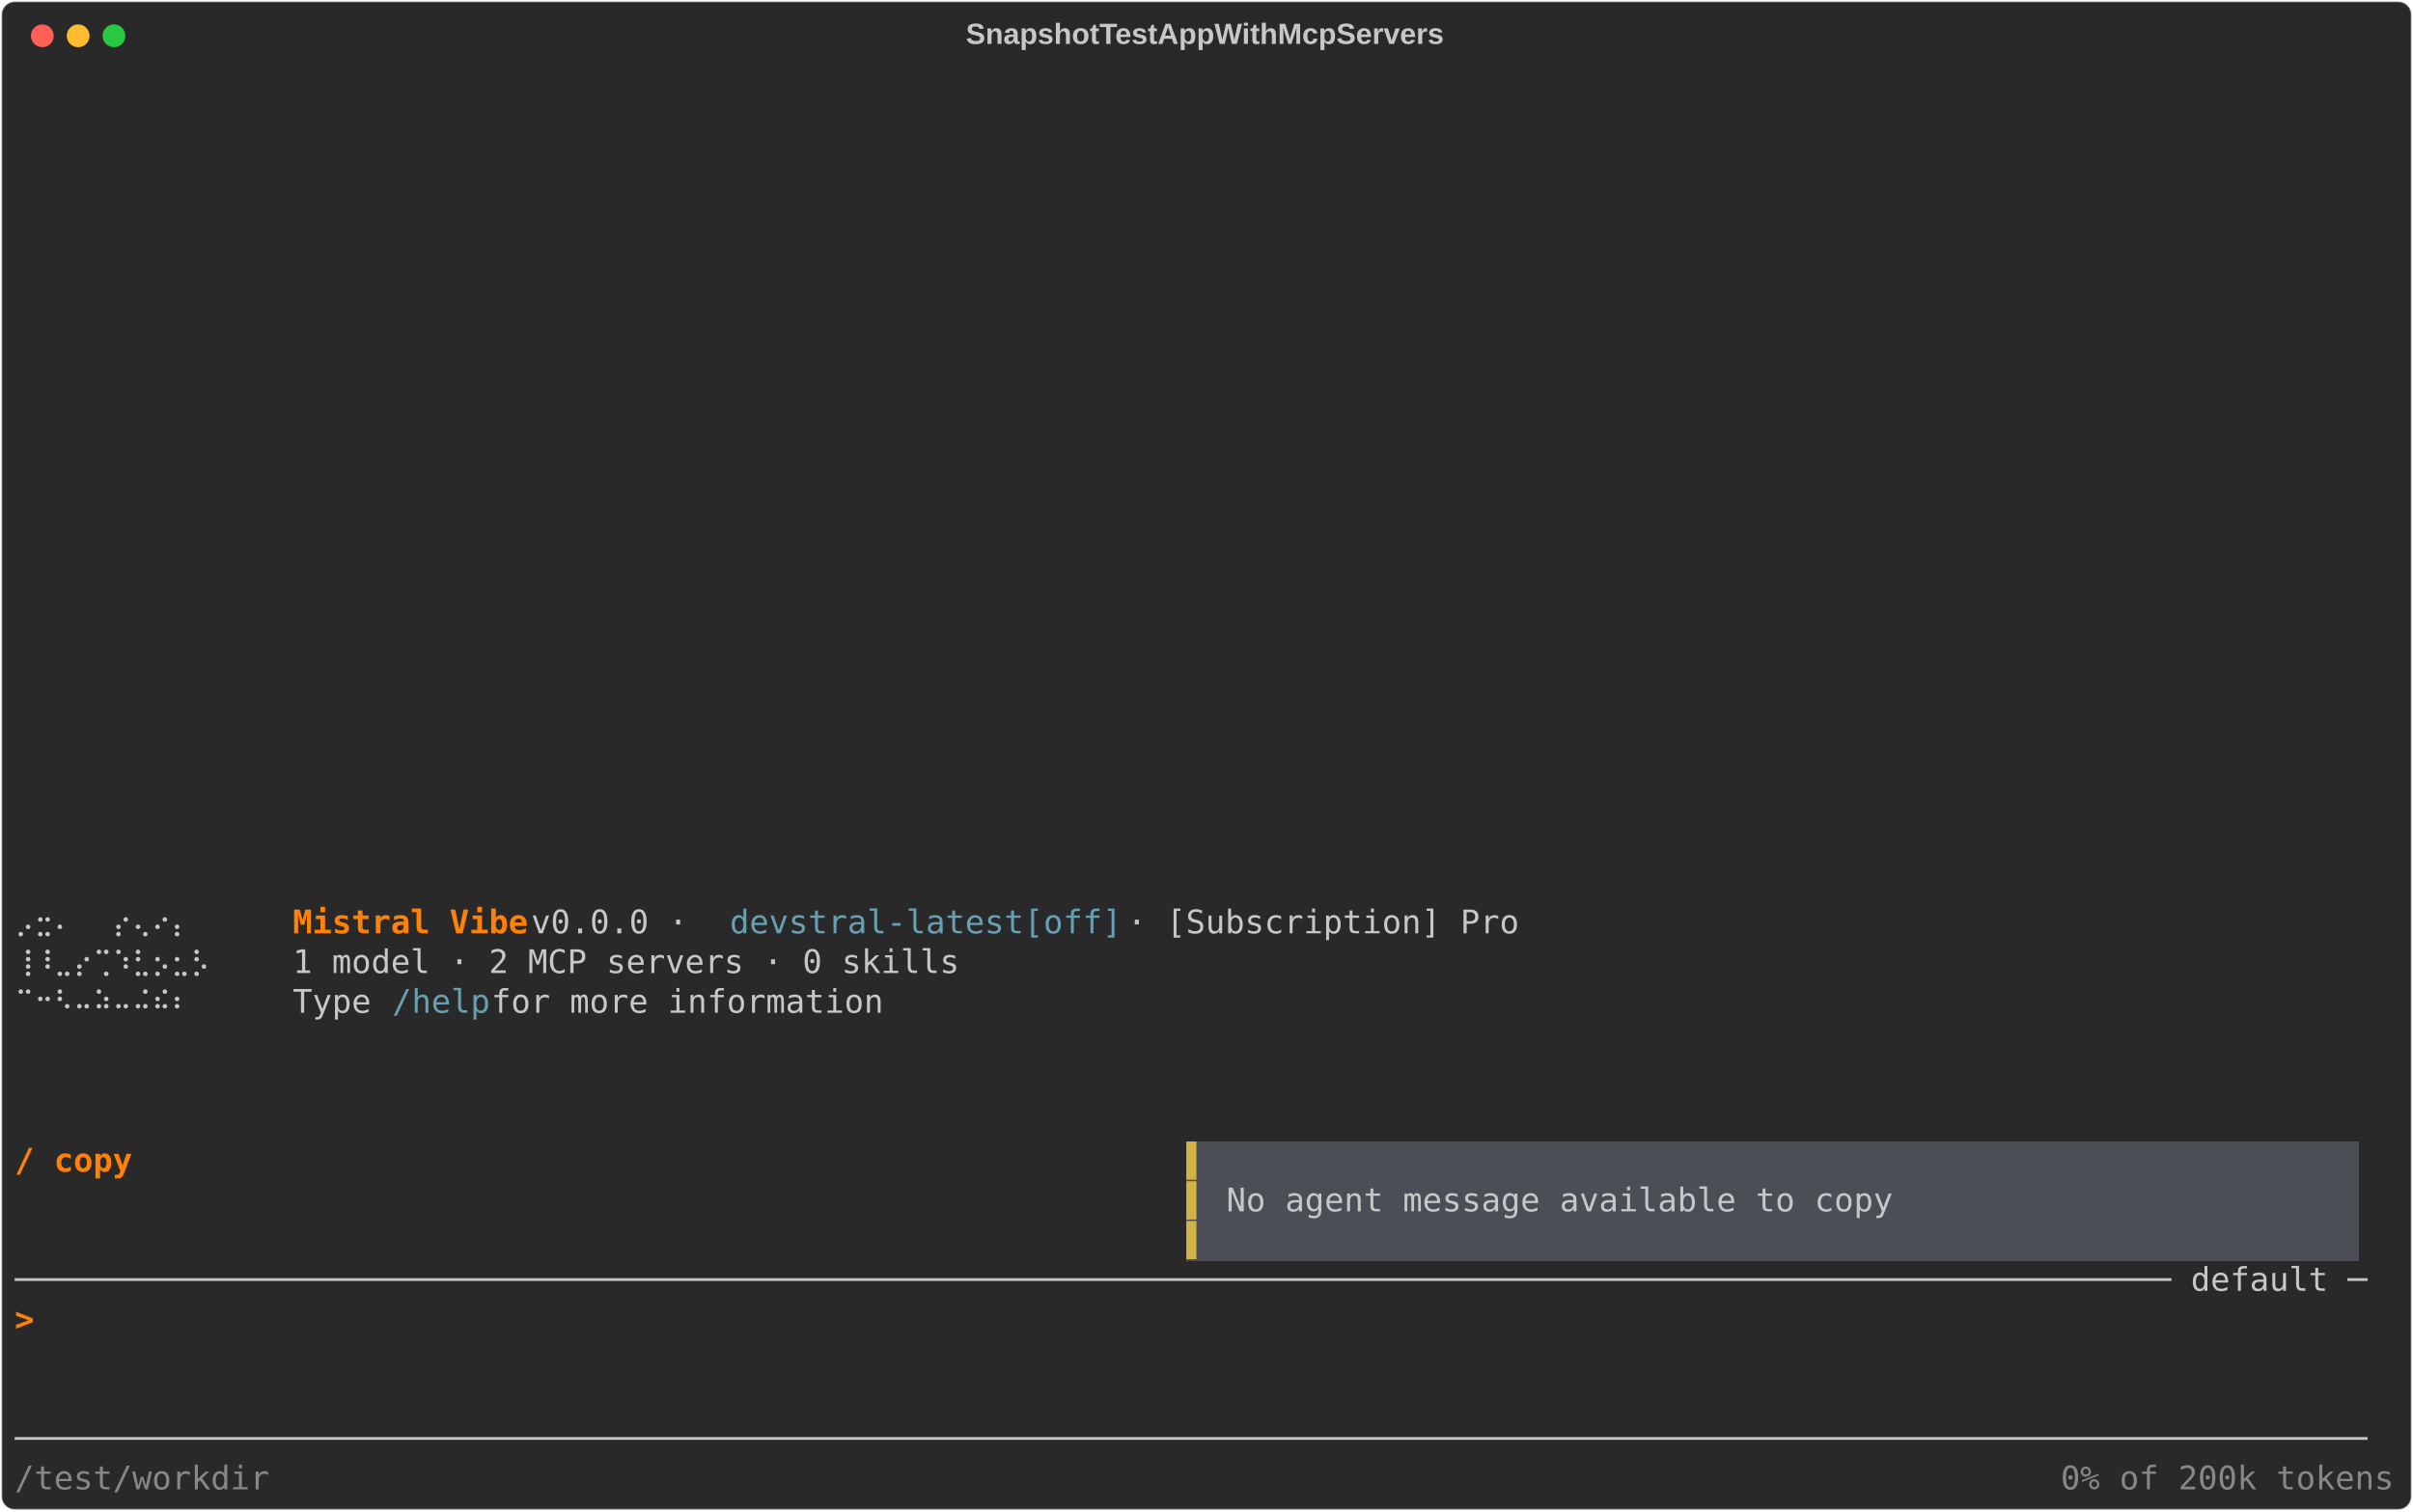
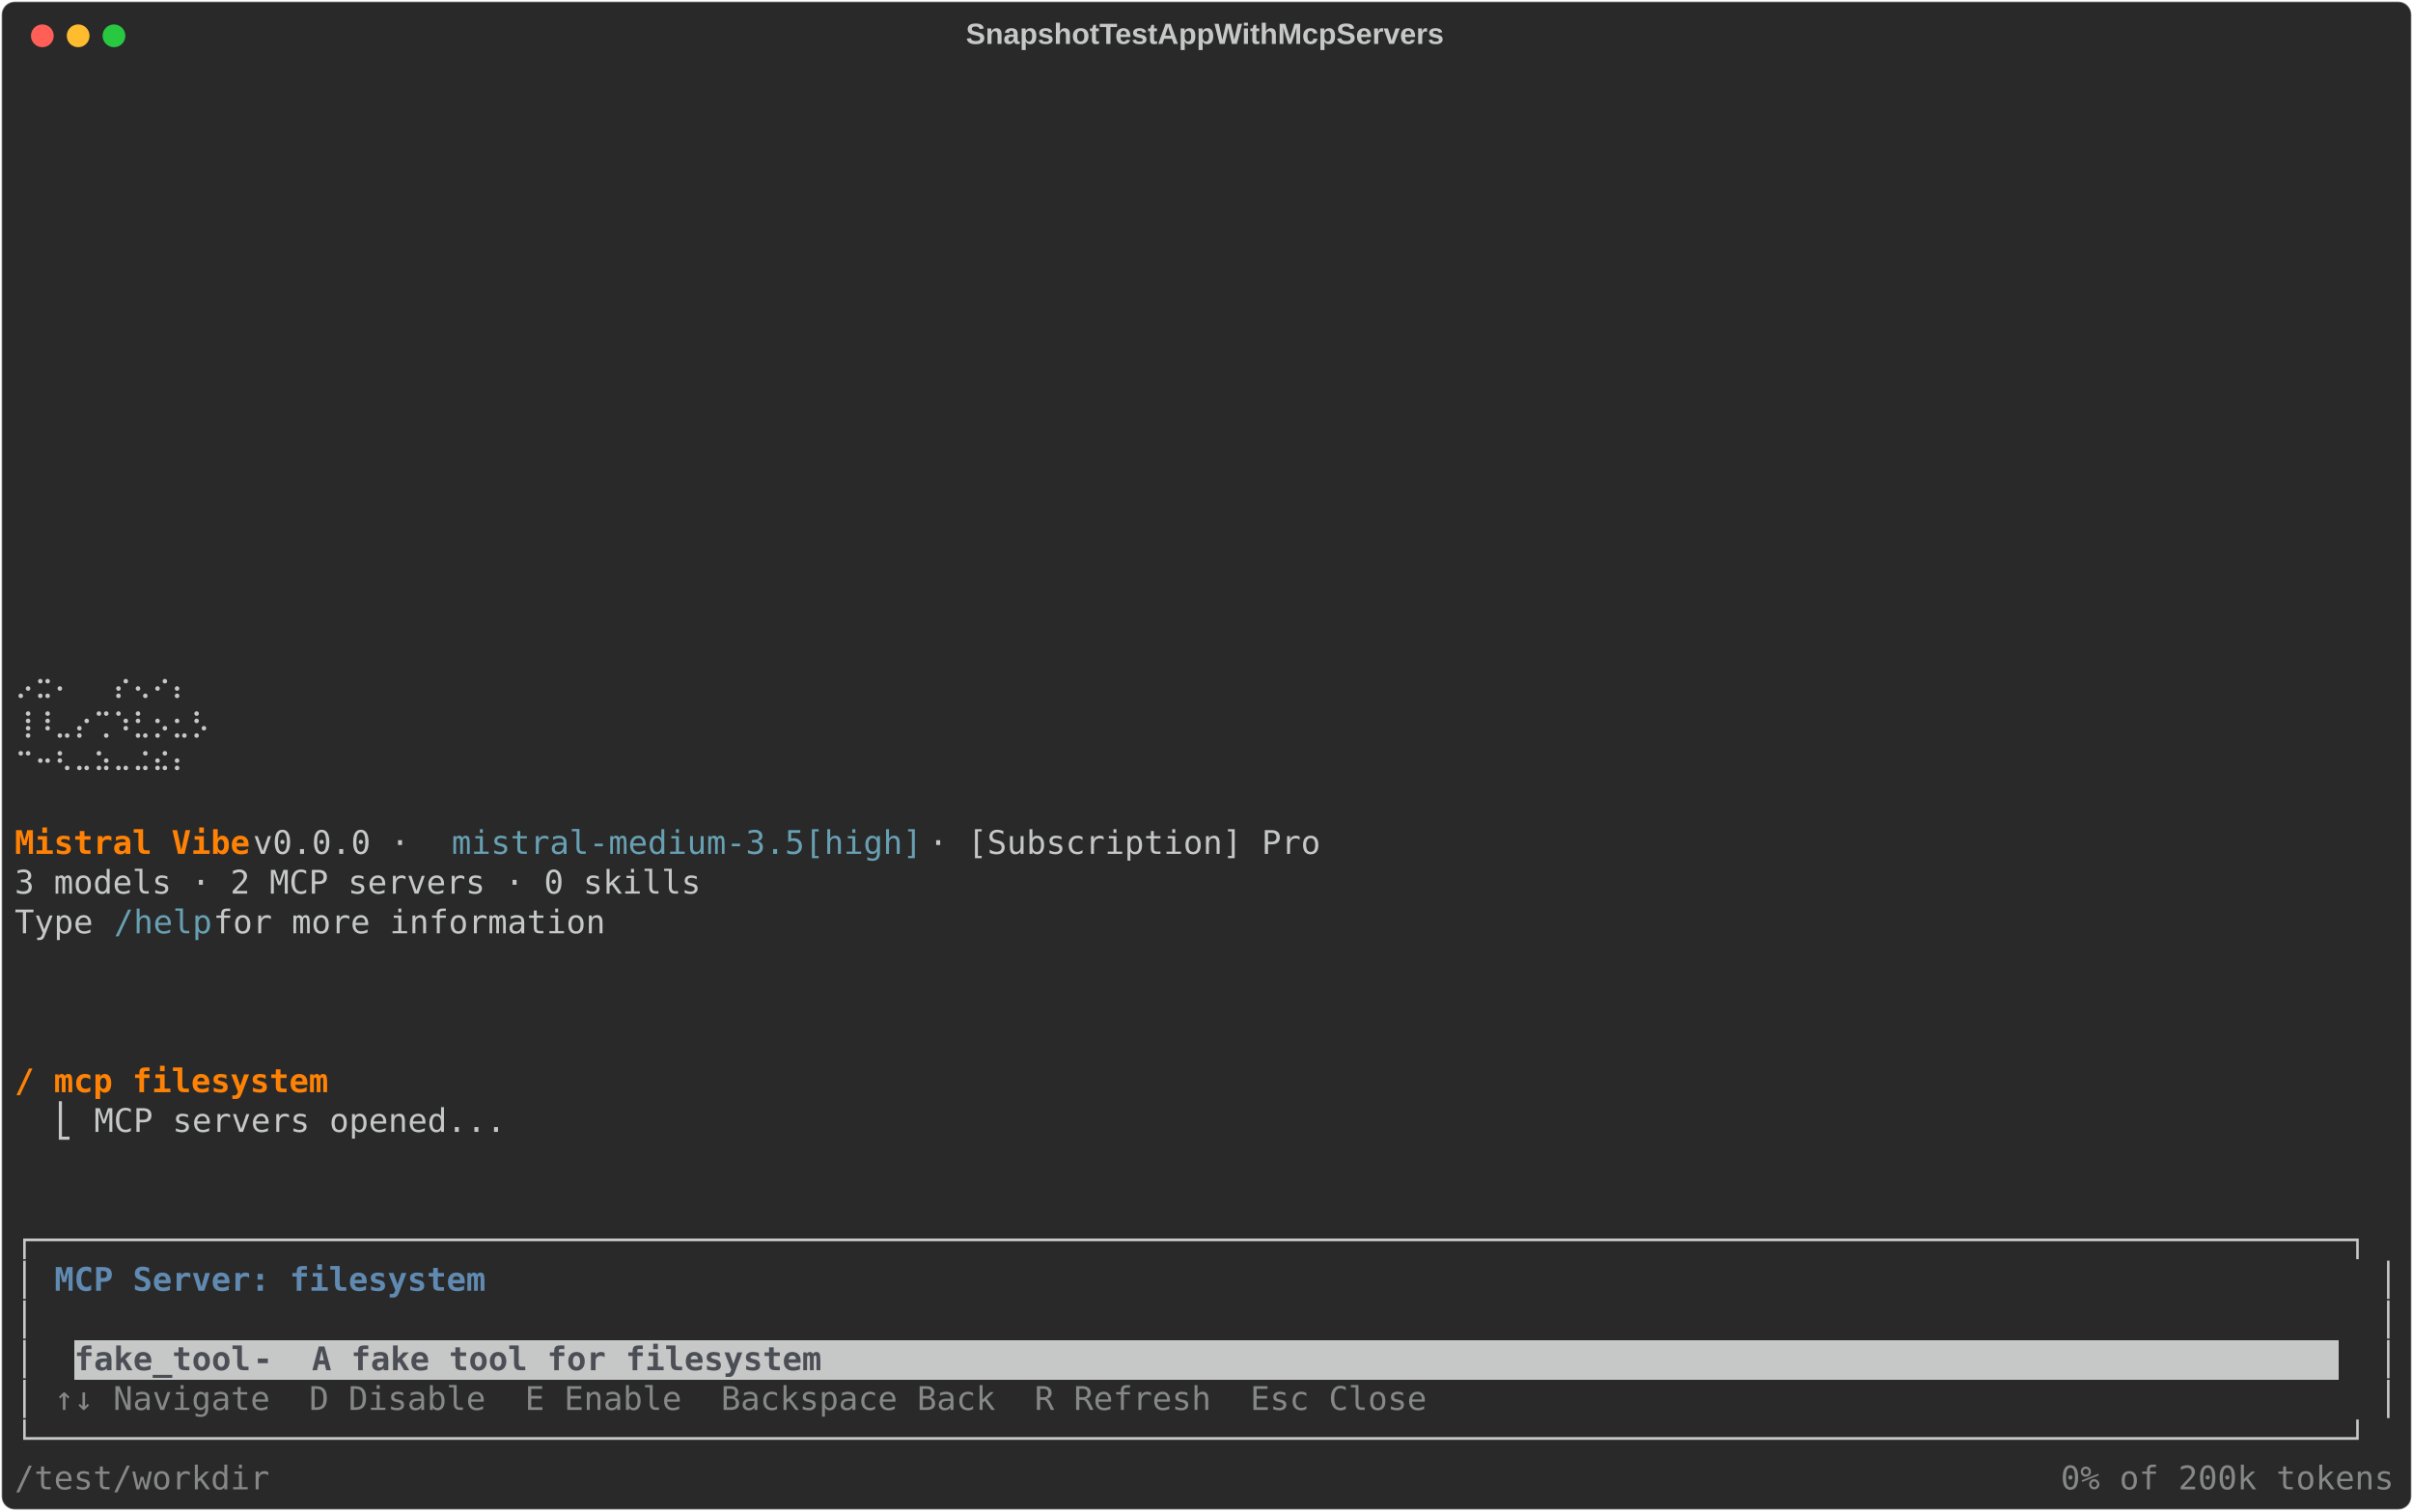
<svg xmlns="http://www.w3.org/2000/svg" class="rich-terminal" viewBox="0 0 1482 928.4">
  <style>

    @font-face {
        font-family: "Fira Code";
        src: local("FiraCode-Regular"),
                url("https://cdnjs.cloudflare.com/ajax/libs/firacode/6.2.0/woff2/FiraCode-Regular.woff2") format("woff2"),
                url("https://cdnjs.cloudflare.com/ajax/libs/firacode/6.2.0/woff/FiraCode-Regular.woff") format("woff");
        font-style: normal;
        font-weight: 400;
    }
    @font-face {
        font-family: "Fira Code";
        src: local("FiraCode-Bold"),
                url("https://cdnjs.cloudflare.com/ajax/libs/firacode/6.2.0/woff2/FiraCode-Bold.woff2") format("woff2"),
                url("https://cdnjs.cloudflare.com/ajax/libs/firacode/6.2.0/woff/FiraCode-Bold.woff") format("woff");
        font-style: bold;
        font-weight: 700;
    }

    .terminal-matrix {
        font-family: Fira Code, monospace;
        font-size: 20px;
        line-height: 24.4px;
        font-variant-east-asian: full-width;
    }

    .terminal-title {
        font-size: 18px;
        font-weight: bold;
        font-family: arial;
    }

    .terminal-r1 { fill: #c5c8c6 }
.terminal-r2 { fill: #ff8205;font-weight: bold }
.terminal-r3 { fill: #68a0b3 }
- .terminal-r4 { fill: #d0b344 }
- .terminal-r5 { fill: #868887 }
+ .terminal-r4 { fill: #608ab1;font-weight: bold }
+ .terminal-r5 { fill: #4b4e55;font-weight: bold }
+ .terminal-r6 { fill: #868887 }
    </style>
  <defs>
    <clipPath id="terminal-clip-terminal">
      <rect x="0" y="0" width="1463.0" height="877.4" />
    </clipPath>
    <clipPath id="terminal-line-0">
      <rect x="0" y="1.5" width="1464" height="24.65" />
    </clipPath>
    <clipPath id="terminal-line-1">
      <rect x="0" y="25.9" width="1464" height="24.65" />
    </clipPath>
    <clipPath id="terminal-line-2">
      <rect x="0" y="50.3" width="1464" height="24.65" />
    </clipPath>
    <clipPath id="terminal-line-3">
      <rect x="0" y="74.7" width="1464" height="24.65" />
    </clipPath>
    <clipPath id="terminal-line-4">
      <rect x="0" y="99.1" width="1464" height="24.65" />
    </clipPath>
    <clipPath id="terminal-line-5">
      <rect x="0" y="123.5" width="1464" height="24.65" />
    </clipPath>
    <clipPath id="terminal-line-6">
      <rect x="0" y="147.9" width="1464" height="24.65" />
    </clipPath>
    <clipPath id="terminal-line-7">
      <rect x="0" y="172.3" width="1464" height="24.65" />
    </clipPath>
    <clipPath id="terminal-line-8">
      <rect x="0" y="196.7" width="1464" height="24.65" />
    </clipPath>
    <clipPath id="terminal-line-9">
      <rect x="0" y="221.1" width="1464" height="24.65" />
    </clipPath>
    <clipPath id="terminal-line-10">
      <rect x="0" y="245.5" width="1464" height="24.65" />
    </clipPath>
    <clipPath id="terminal-line-11">
      <rect x="0" y="269.9" width="1464" height="24.65" />
    </clipPath>
    <clipPath id="terminal-line-12">
      <rect x="0" y="294.3" width="1464" height="24.65" />
    </clipPath>
    <clipPath id="terminal-line-13">
      <rect x="0" y="318.7" width="1464" height="24.65" />
    </clipPath>
    <clipPath id="terminal-line-14">
      <rect x="0" y="343.1" width="1464" height="24.65" />
    </clipPath>
    <clipPath id="terminal-line-15">
      <rect x="0" y="367.5" width="1464" height="24.65" />
    </clipPath>
    <clipPath id="terminal-line-16">
      <rect x="0" y="391.9" width="1464" height="24.65" />
    </clipPath>
    <clipPath id="terminal-line-17">
      <rect x="0" y="416.3" width="1464" height="24.65" />
    </clipPath>
    <clipPath id="terminal-line-18">
      <rect x="0" y="440.7" width="1464" height="24.65" />
    </clipPath>
    <clipPath id="terminal-line-19">
      <rect x="0" y="465.1" width="1464" height="24.65" />
    </clipPath>
    <clipPath id="terminal-line-20">
      <rect x="0" y="489.5" width="1464" height="24.65" />
    </clipPath>
    <clipPath id="terminal-line-21">
      <rect x="0" y="513.9" width="1464" height="24.65" />
    </clipPath>
    <clipPath id="terminal-line-22">
      <rect x="0" y="538.3" width="1464" height="24.65" />
    </clipPath>
    <clipPath id="terminal-line-23">
      <rect x="0" y="562.7" width="1464" height="24.65" />
    </clipPath>
    <clipPath id="terminal-line-24">
      <rect x="0" y="587.1" width="1464" height="24.65" />
    </clipPath>
    <clipPath id="terminal-line-25">
      <rect x="0" y="611.5" width="1464" height="24.65" />
    </clipPath>
    <clipPath id="terminal-line-26">
      <rect x="0" y="635.9" width="1464" height="24.65" />
    </clipPath>
    <clipPath id="terminal-line-27">
      <rect x="0" y="660.3" width="1464" height="24.65" />
    </clipPath>
    <clipPath id="terminal-line-28">
      <rect x="0" y="684.7" width="1464" height="24.65" />
    </clipPath>
    <clipPath id="terminal-line-29">
      <rect x="0" y="709.1" width="1464" height="24.65" />
    </clipPath>
    <clipPath id="terminal-line-30">
      <rect x="0" y="733.5" width="1464" height="24.65" />
    </clipPath>
    <clipPath id="terminal-line-31">
      <rect x="0" y="757.9" width="1464" height="24.65" />
    </clipPath>
    <clipPath id="terminal-line-32">
      <rect x="0" y="782.3" width="1464" height="24.65" />
    </clipPath>
    <clipPath id="terminal-line-33">
      <rect x="0" y="806.7" width="1464" height="24.65" />
    </clipPath>
    <clipPath id="terminal-line-34">
      <rect x="0" y="831.1" width="1464" height="24.65" />
    </clipPath>
  </defs>
  <rect fill="#292929" stroke="rgba(255,255,255,0.35)" stroke-width="1" x="1" y="1" width="1480" height="926.4" rx="8" />
  <text class="terminal-title" fill="#c5c8c6" text-anchor="middle" x="740" y="27">SnapshotTestAppWithMcpServers</text>
  <g transform="translate(26,22)">
    <circle cx="0" cy="0" r="7" fill="#ff5f57" />
    <circle cx="22" cy="0" r="7" fill="#febc2e" />
    <circle cx="44" cy="0" r="7" fill="#28c840" />
  </g>
  <g transform="translate(9, 41)" clip-path="url(#terminal-clip-terminal)">
-     <rect fill="#4b4e55" x="719.8" y="660.3" width="12.2" height="24.65" shape-rendering="crispEdges" />
-     <rect fill="#4b4e55" x="732" y="660.3" width="707.6" height="24.65" shape-rendering="crispEdges" />
-     <rect fill="#4b4e55" x="719.8" y="684.7" width="12.2" height="24.65" shape-rendering="crispEdges" />
-     <rect fill="#4b4e55" x="732" y="684.7" width="12.2" height="24.65" shape-rendering="crispEdges" />
-     <rect fill="#4b4e55" x="744.2" y="684.7" width="414.8" height="24.65" shape-rendering="crispEdges" />
-     <rect fill="#4b4e55" x="1159" y="684.7" width="280.6" height="24.65" shape-rendering="crispEdges" />
-     <rect fill="#4b4e55" x="719.8" y="709.1" width="12.2" height="24.65" shape-rendering="crispEdges" />
-     <rect fill="#4b4e55" x="732" y="709.1" width="707.6" height="24.65" shape-rendering="crispEdges" />
+     <rect fill="#c5c8c6" x="36.6" y="782.3" width="109.8" height="24.65" shape-rendering="crispEdges" />
+     <rect fill="#c5c8c6" x="146.4" y="782.3" width="378.2" height="24.65" shape-rendering="crispEdges" />
+     <rect fill="#c5c8c6" x="524.6" y="782.3" width="902.8" height="24.65" shape-rendering="crispEdges" />
    <g class="terminal-matrix">
      <text class="terminal-r1" x="1464" y="20" textLength="12.2" clip-path="url(#terminal-line-0)">
</text>
      <text class="terminal-r1" x="1464" y="44.4" textLength="12.2" clip-path="url(#terminal-line-1)">
</text>
      <text class="terminal-r1" x="1464" y="68.8" textLength="12.2" clip-path="url(#terminal-line-2)">
</text>
      <text class="terminal-r1" x="1464" y="93.2" textLength="12.2" clip-path="url(#terminal-line-3)">
</text>
      <text class="terminal-r1" x="1464" y="117.6" textLength="12.2" clip-path="url(#terminal-line-4)">
</text>
      <text class="terminal-r1" x="1464" y="142" textLength="12.2" clip-path="url(#terminal-line-5)">
</text>
      <text class="terminal-r1" x="1464" y="166.4" textLength="12.2" clip-path="url(#terminal-line-6)">
</text>
      <text class="terminal-r1" x="1464" y="190.8" textLength="12.2" clip-path="url(#terminal-line-7)">
</text>
      <text class="terminal-r1" x="1464" y="215.2" textLength="12.2" clip-path="url(#terminal-line-8)">
</text>
      <text class="terminal-r1" x="1464" y="239.6" textLength="12.2" clip-path="url(#terminal-line-9)">
</text>
      <text class="terminal-r1" x="1464" y="264" textLength="12.2" clip-path="url(#terminal-line-10)">
</text>
      <text class="terminal-r1" x="1464" y="288.4" textLength="12.2" clip-path="url(#terminal-line-11)">
</text>
      <text class="terminal-r1" x="1464" y="312.8" textLength="12.2" clip-path="url(#terminal-line-12)">
</text>
      <text class="terminal-r1" x="1464" y="337.2" textLength="12.2" clip-path="url(#terminal-line-13)">
</text>
      <text class="terminal-r1" x="1464" y="361.6" textLength="12.2" clip-path="url(#terminal-line-14)">
</text>
+       <text class="terminal-r1" x="0" y="386" textLength="134.2" clip-path="url(#terminal-line-15)">  ⡠⣒⠄  ⡔⢄⠔⡄</text>
      <text class="terminal-r1" x="1464" y="386" textLength="12.2" clip-path="url(#terminal-line-15)">
</text>
+       <text class="terminal-r1" x="0" y="410.4" textLength="134.2" clip-path="url(#terminal-line-16)"> ⢸⠸⣀⡔⢉⠱⣃⡢⣂⡣</text>
      <text class="terminal-r1" x="1464" y="410.4" textLength="12.2" clip-path="url(#terminal-line-16)">
</text>
+       <text class="terminal-r1" x="0" y="434.8" textLength="134.2" clip-path="url(#terminal-line-17)">  ⠉⠒⠣⠤⠵⠤⠬⠮⠆</text>
      <text class="terminal-r1" x="1464" y="434.8" textLength="12.2" clip-path="url(#terminal-line-17)">
</text>
      <text class="terminal-r1" x="1464" y="459.2" textLength="12.2" clip-path="url(#terminal-line-18)">
</text>
+       <text class="terminal-r2" x="0" y="483.6" textLength="146.4" clip-path="url(#terminal-line-19)">Mistral Vibe</text>
+       <text class="terminal-r1" x="146.4" y="483.6" textLength="122" clip-path="url(#terminal-line-19)"> v0.0.0 · </text>
+       <text class="terminal-r3" x="268.4" y="483.6" textLength="292.8" clip-path="url(#terminal-line-19)">mistral-medium-3.5[high]</text>
+       <text class="terminal-r1" x="561.2" y="483.6" textLength="256.2" clip-path="url(#terminal-line-19)"> · [Subscription] Pro</text>
      <text class="terminal-r1" x="1464" y="483.6" textLength="12.2" clip-path="url(#terminal-line-19)">
</text>
+       <text class="terminal-r1" x="0" y="508" textLength="427" clip-path="url(#terminal-line-20)">3 models · 2 MCP servers · 0 skills</text>
      <text class="terminal-r1" x="1464" y="508" textLength="12.2" clip-path="url(#terminal-line-20)">
</text>
-       <text class="terminal-r1" x="0" y="532.4" textLength="134.2" clip-path="url(#terminal-line-21)">  ⡠⣒⠄  ⡔⢄⠔⡄</text>
-       <text class="terminal-r2" x="170.8" y="532.4" textLength="146.4" clip-path="url(#terminal-line-21)">Mistral Vibe</text>
-       <text class="terminal-r1" x="317.2" y="532.4" textLength="122" clip-path="url(#terminal-line-21)"> v0.0.0 · </text>
-       <text class="terminal-r3" x="439.2" y="532.4" textLength="244" clip-path="url(#terminal-line-21)">devstral-latest[off]</text>
-       <text class="terminal-r1" x="683.2" y="532.4" textLength="256.2" clip-path="url(#terminal-line-21)"> · [Subscription] Pro</text>
+       <text class="terminal-r1" x="0" y="532.4" textLength="61" clip-path="url(#terminal-line-21)">Type </text>
+       <text class="terminal-r3" x="61" y="532.4" textLength="61" clip-path="url(#terminal-line-21)">/help</text>
+       <text class="terminal-r1" x="122" y="532.4" textLength="256.2" clip-path="url(#terminal-line-21)"> for more information</text>
      <text class="terminal-r1" x="1464" y="532.4" textLength="12.2" clip-path="url(#terminal-line-21)">
</text>
-       <text class="terminal-r1" x="0" y="556.8" textLength="134.2" clip-path="url(#terminal-line-22)"> ⢸⠸⣀⡔⢉⠱⣃⡢⣂⡣</text>
-       <text class="terminal-r1" x="170.8" y="556.8" textLength="414.8" clip-path="url(#terminal-line-22)">1 model · 2 MCP servers · 0 skills</text>
      <text class="terminal-r1" x="1464" y="556.8" textLength="12.2" clip-path="url(#terminal-line-22)">
</text>
-       <text class="terminal-r1" x="0" y="581.2" textLength="134.2" clip-path="url(#terminal-line-23)">  ⠉⠒⠣⠤⠵⠤⠬⠮⠆</text>
-       <text class="terminal-r1" x="170.8" y="581.2" textLength="61" clip-path="url(#terminal-line-23)">Type </text>
-       <text class="terminal-r3" x="231.8" y="581.2" textLength="61" clip-path="url(#terminal-line-23)">/help</text>
-       <text class="terminal-r1" x="292.8" y="581.2" textLength="256.2" clip-path="url(#terminal-line-23)"> for more information</text>
      <text class="terminal-r1" x="1464" y="581.2" textLength="12.2" clip-path="url(#terminal-line-23)">
</text>
      <text class="terminal-r1" x="1464" y="605.6" textLength="12.2" clip-path="url(#terminal-line-24)">
</text>
+       <text class="terminal-r2" x="0" y="630" textLength="195.2" clip-path="url(#terminal-line-25)">/ mcp filesystem</text>
      <text class="terminal-r1" x="1464" y="630" textLength="12.2" clip-path="url(#terminal-line-25)">
</text>
+       <text class="terminal-r1" x="24.4" y="654.4" textLength="12.2" clip-path="url(#terminal-line-26)">⎣</text>
+       <text class="terminal-r1" x="48.8" y="654.4" textLength="256.2" clip-path="url(#terminal-line-26)">MCP servers opened...</text>
      <text class="terminal-r1" x="1464" y="654.4" textLength="12.2" clip-path="url(#terminal-line-26)">
</text>
-       <text class="terminal-r2" x="0" y="678.8" textLength="73.2" clip-path="url(#terminal-line-27)">/ copy</text>
-       <text class="terminal-r4" x="719.8" y="678.8" textLength="12.2" clip-path="url(#terminal-line-27)">▌</text>
      <text class="terminal-r1" x="1464" y="678.8" textLength="12.2" clip-path="url(#terminal-line-27)">
</text>
-       <text class="terminal-r4" x="719.8" y="703.2" textLength="12.2" clip-path="url(#terminal-line-28)">▌</text>
-       <text class="terminal-r1" x="744.2" y="703.2" textLength="414.8" clip-path="url(#terminal-line-28)">No agent message available to copy</text>
      <text class="terminal-r1" x="1464" y="703.2" textLength="12.2" clip-path="url(#terminal-line-28)">
</text>
-       <text class="terminal-r4" x="719.8" y="727.6" textLength="12.2" clip-path="url(#terminal-line-29)">▌</text>
+       <text class="terminal-r1" x="0" y="727.6" textLength="1464" clip-path="url(#terminal-line-29)">┌──────────────────────────────────────────────────────────────────────────────────────────────────────────────────────┐</text>
      <text class="terminal-r1" x="1464" y="727.6" textLength="12.2" clip-path="url(#terminal-line-29)">
</text>
-       <text class="terminal-r1" x="0" y="752" textLength="1464" clip-path="url(#terminal-line-30)">────────────────────────────────────────────────────────────────────────────────────────────────────────────── default ─</text>
+       <text class="terminal-r1" x="0" y="752" textLength="12.2" clip-path="url(#terminal-line-30)">│</text>
+       <text class="terminal-r4" x="24.4" y="752" textLength="268.4" clip-path="url(#terminal-line-30)">MCP Server: filesystem</text>
+       <text class="terminal-r1" x="1451.8" y="752" textLength="12.2" clip-path="url(#terminal-line-30)">│</text>
      <text class="terminal-r1" x="1464" y="752" textLength="12.2" clip-path="url(#terminal-line-30)">
</text>
-       <text class="terminal-r2" x="0" y="776.4" textLength="12.2" clip-path="url(#terminal-line-31)">&gt;</text>
+       <text class="terminal-r1" x="0" y="776.4" textLength="12.2" clip-path="url(#terminal-line-31)">│</text>
+       <text class="terminal-r1" x="1451.8" y="776.4" textLength="12.2" clip-path="url(#terminal-line-31)">│</text>
      <text class="terminal-r1" x="1464" y="776.4" textLength="12.2" clip-path="url(#terminal-line-31)">
</text>
+       <text class="terminal-r1" x="0" y="800.8" textLength="12.2" clip-path="url(#terminal-line-32)">│</text>
+       <text class="terminal-r5" x="36.6" y="800.8" textLength="109.8" clip-path="url(#terminal-line-32)">fake_tool</text>
+       <text class="terminal-r5" x="146.4" y="800.8" textLength="378.2" clip-path="url(#terminal-line-32)">  -  A fake tool for filesystem</text>
+       <text class="terminal-r1" x="1451.8" y="800.8" textLength="12.2" clip-path="url(#terminal-line-32)">│</text>
      <text class="terminal-r1" x="1464" y="800.8" textLength="12.2" clip-path="url(#terminal-line-32)">
</text>
+       <text class="terminal-r1" x="0" y="825.2" textLength="12.2" clip-path="url(#terminal-line-33)">│</text>
+       <text class="terminal-r6" x="24.4" y="825.2" textLength="854" clip-path="url(#terminal-line-33)">↑↓ Navigate  D Disable  E Enable  Backspace Back  R Refresh  Esc Close</text>
+       <text class="terminal-r1" x="1451.8" y="825.2" textLength="12.2" clip-path="url(#terminal-line-33)">│</text>
      <text class="terminal-r1" x="1464" y="825.2" textLength="12.2" clip-path="url(#terminal-line-33)">
</text>
-       <text class="terminal-r1" x="0" y="849.6" textLength="1464" clip-path="url(#terminal-line-34)">────────────────────────────────────────────────────────────────────────────────────────────────────────────────────────</text>
+       <text class="terminal-r1" x="0" y="849.6" textLength="1464" clip-path="url(#terminal-line-34)">└──────────────────────────────────────────────────────────────────────────────────────────────────────────────────────┘</text>
      <text class="terminal-r1" x="1464" y="849.6" textLength="12.2" clip-path="url(#terminal-line-34)">
</text>
-       <text class="terminal-r5" x="0" y="874" textLength="158.6" clip-path="url(#terminal-line-35)">/test/workdir</text>
-       <text class="terminal-r5" x="1256.6" y="874" textLength="207.4" clip-path="url(#terminal-line-35)">0% of 200k tokens</text>
+       <text class="terminal-r6" x="0" y="874" textLength="158.6" clip-path="url(#terminal-line-35)">/test/workdir</text>
+       <text class="terminal-r6" x="1256.6" y="874" textLength="207.4" clip-path="url(#terminal-line-35)">0% of 200k tokens</text>
    </g>
  </g>
</svg>
